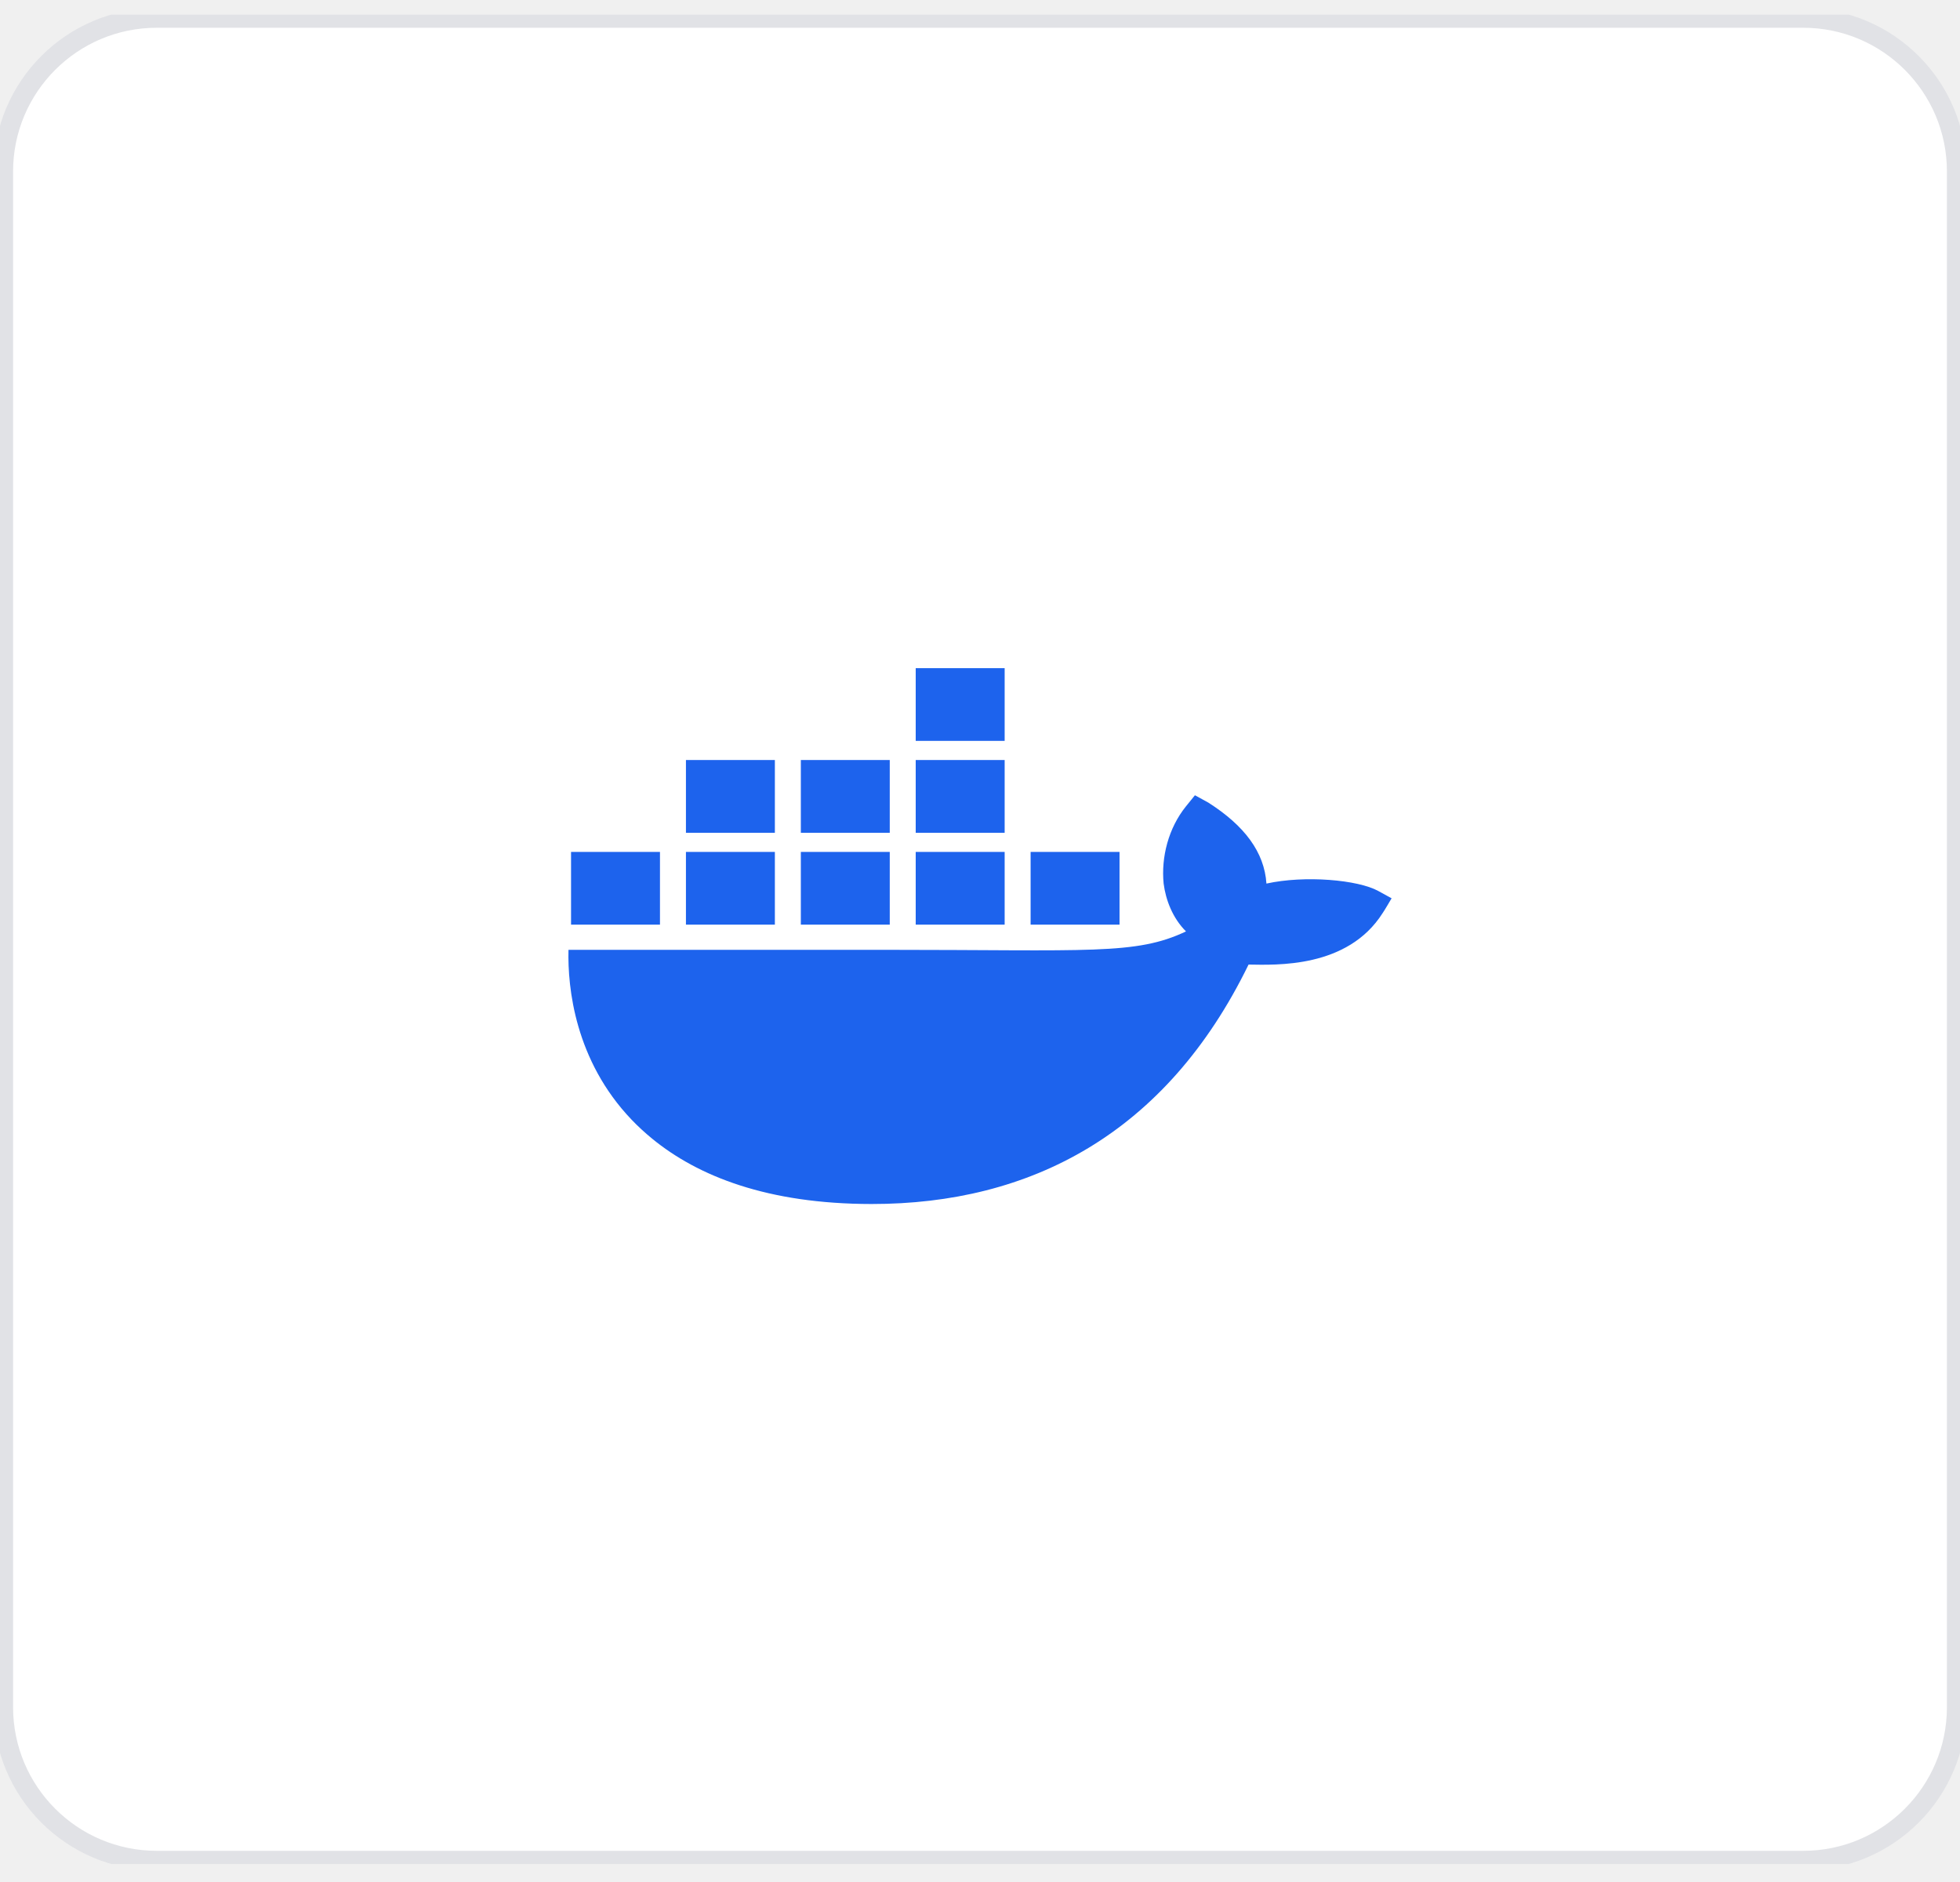
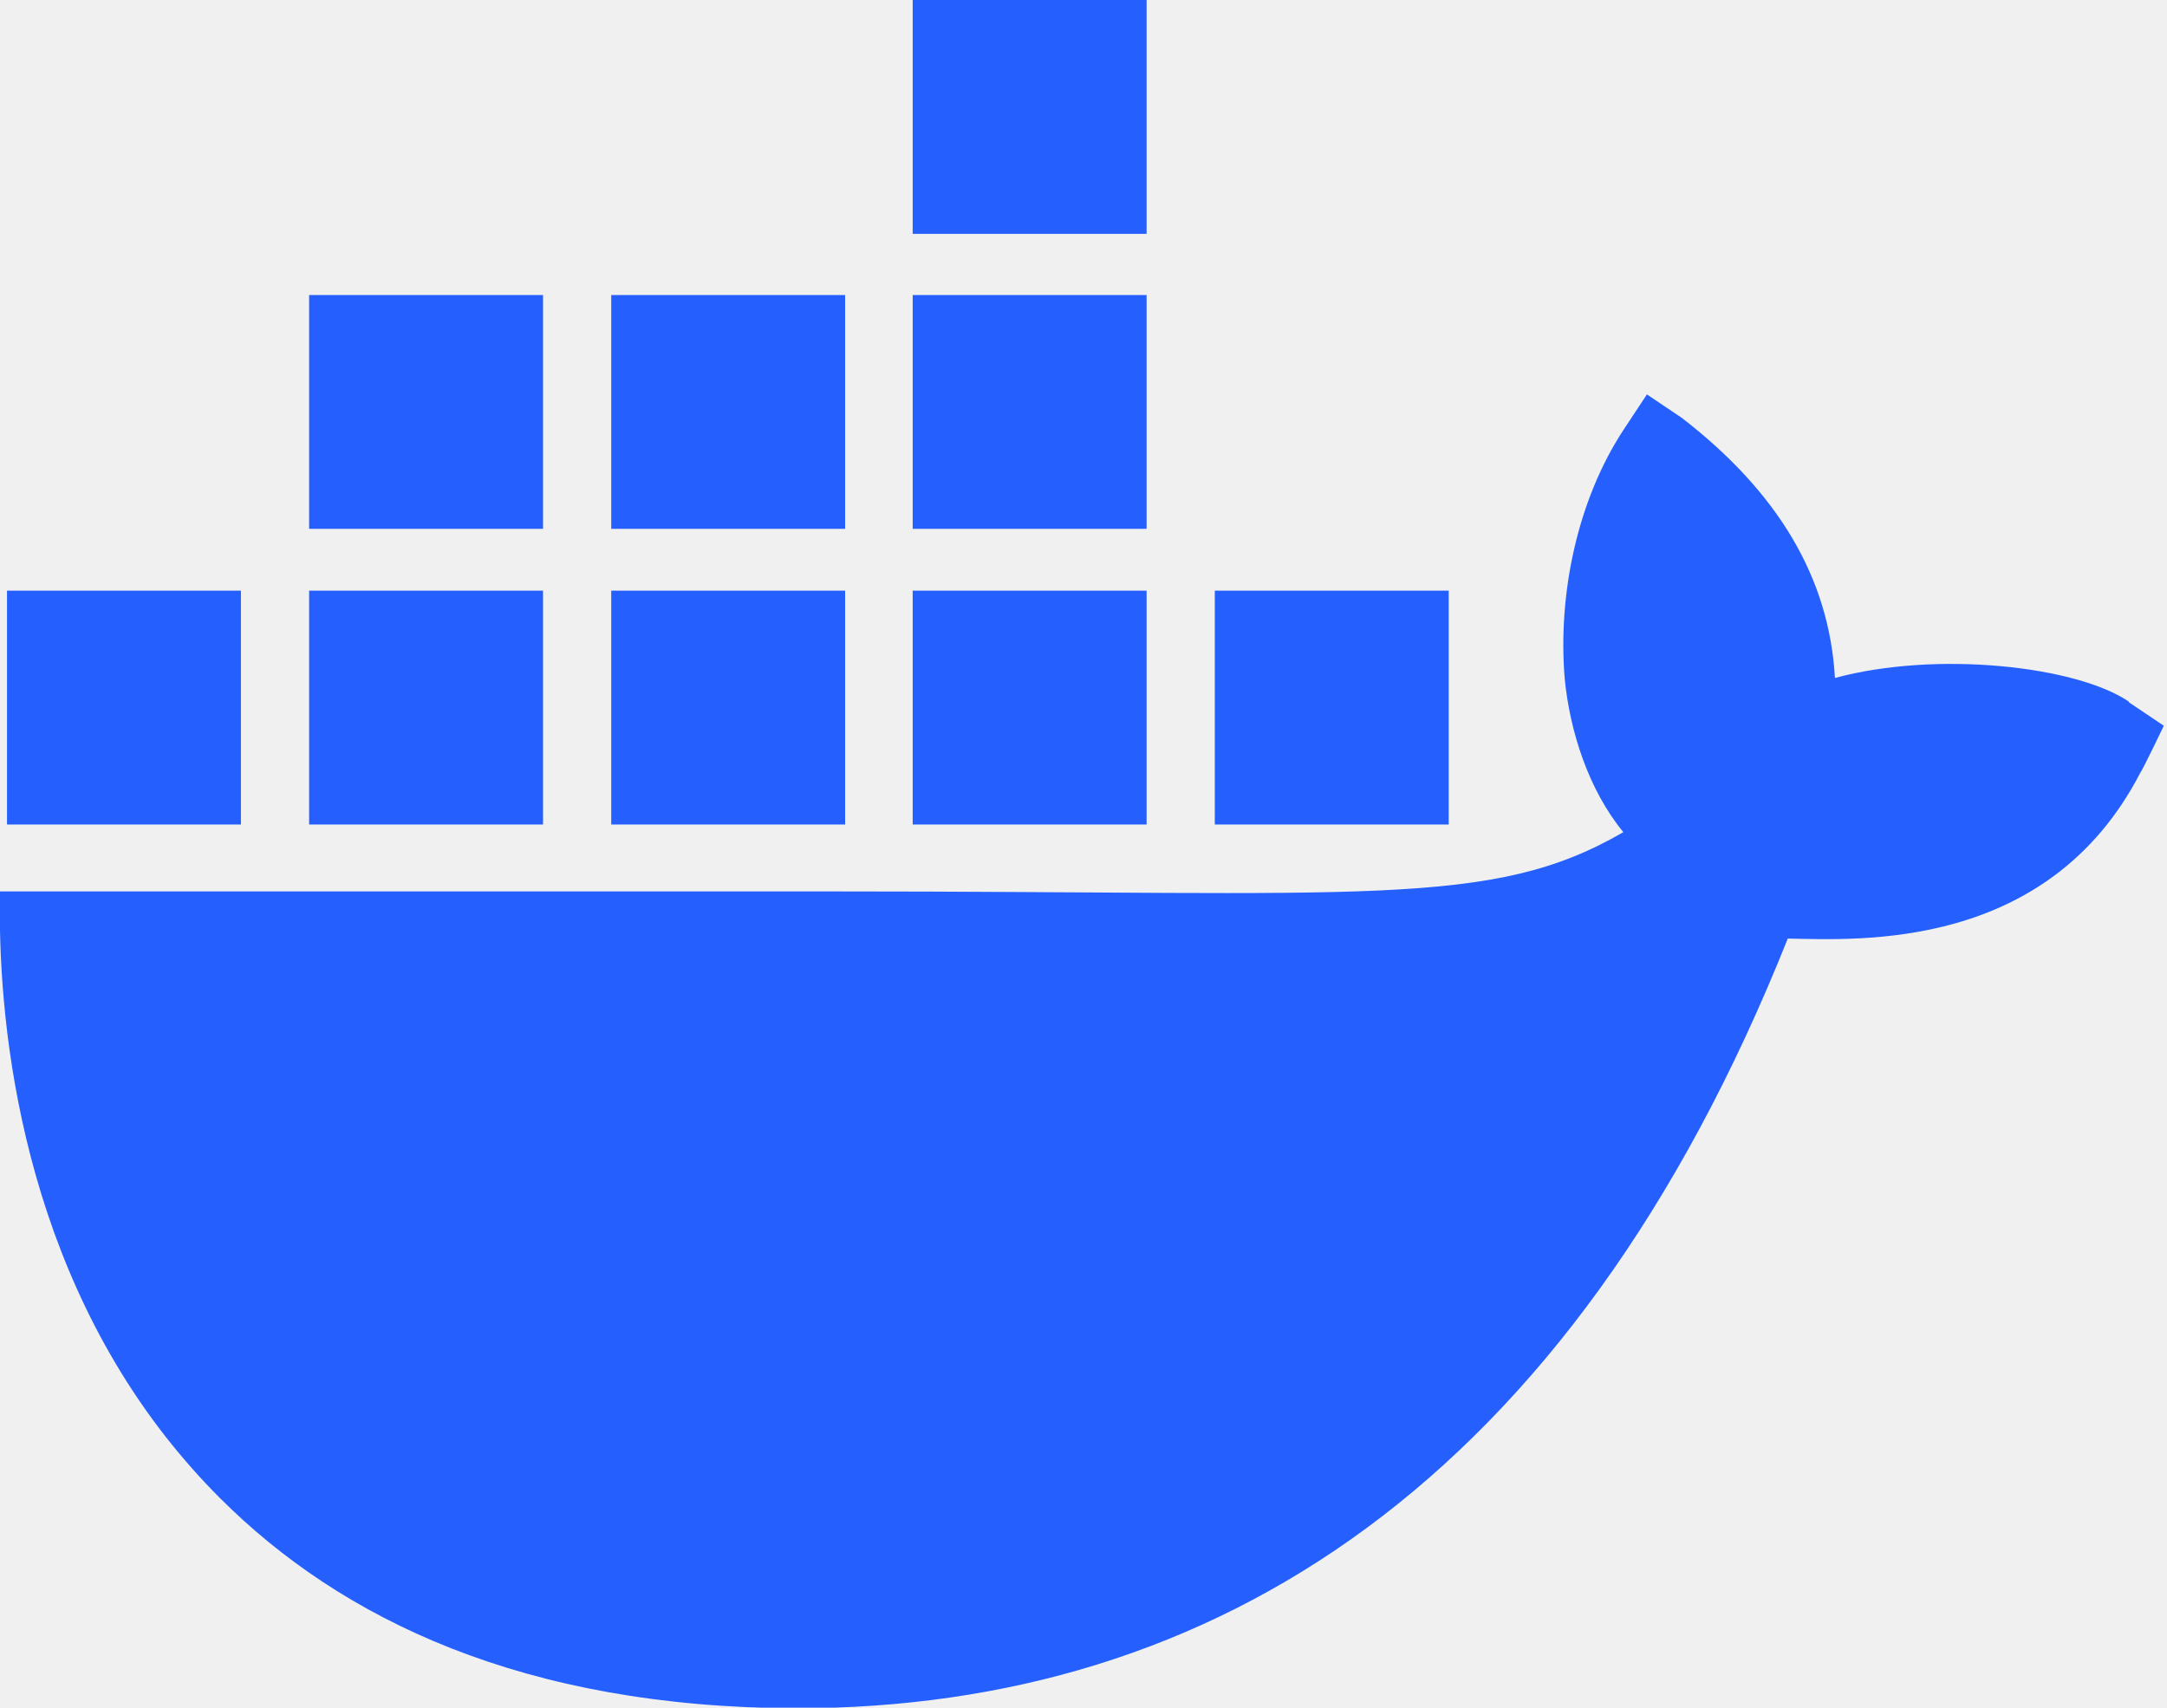
- <svg xmlns="http://www.w3.org/2000/svg" width="100" height="96" viewBox="0 0 100 96" fill="none">
-   <g clip-path="url(#clip0_572_3396)">
-     <path d="M92 0.916H8C3.674 0.916 0.167 4.423 0.167 8.749V87.077C0.167 91.403 3.674 94.91 8 94.91H92C96.326 94.91 99.833 91.403 99.833 87.077V8.749C99.833 4.423 96.326 0.916 92 0.916Z" fill="white" />
-     <path d="M92 0.916H8C3.674 0.916 0.167 4.423 0.167 8.749V87.077C0.167 91.403 3.674 94.91 8 94.91H92C96.326 94.91 99.833 91.403 99.833 87.077V8.749C99.833 4.423 96.326 0.916 92 0.916Z" stroke="#E1E2E6" />
-     <path d="M70.317 45.447C69.287 44.88 66.581 44.638 64.614 45.071C64.508 43.469 63.498 42.119 61.65 40.941L60.966 40.566L60.51 41.129C59.613 42.241 59.236 43.724 59.369 45.071C59.475 45.901 59.828 46.834 60.51 47.511C57.949 48.726 55.59 48.45 45.139 48.45H29.004C28.956 50.38 29.336 54.092 32.222 57.113C32.541 57.447 32.891 57.77 33.27 58.081C35.618 60.003 39.164 61.412 44.466 61.416C52.556 61.422 59.487 57.847 63.702 49.202C65.09 49.22 68.752 49.405 70.544 46.573C70.588 46.525 71 45.822 71 45.822L70.317 45.447ZM39.534 43.455H34.997V47.165H39.534V43.455ZM45.396 43.455H40.859V47.165H45.396V43.455ZM51.258 43.455H46.72V47.165H51.258V43.455ZM57.119 43.455H52.582V47.165H57.119V43.455ZM33.672 43.455H29.135V47.165H33.672V43.455ZM39.534 38.769H34.997V42.479H39.534V38.769ZM45.396 38.769H40.859V42.479H45.396V38.769ZM51.258 38.769H46.72V42.479H51.258V38.769ZM51.258 34.083H46.72V37.793H51.258V34.083Z" fill="#1D63ED" />
-   </g>
+ <svg xmlns="http://www.w3.org/2000/svg" id="Layer_1" version="1.1" viewBox="0 0 340 268">
  <defs>
-     <clipPath id="clip0_572_3396">
-       <rect width="100" height="94.333" fill="white" transform="translate(0 0.74939)" />
+     <style>
+       .st0 {
+         fill: none;
+       }
+ 
+       .st1 {
+         fill: #2560ff;
+       }
+ 
+       .st2 {
+         clip-path: url(#clippath);
+       }
+     </style>
+     <clipPath id="clippath">
+       <rect class="st0" width="339.5" height="268" />
    </clipPath>
  </defs>
+   <g class="st2">
+     <path class="st1" d="M334,110.1c-8.3-5.6-30.2-8-46.1-3.7-.9-15.8-9-29.2-24-40.8l-5.5-3.7-3.7,5.6c-7.2,11-10.3,25.7-9.2,39,.8,8.2,3.7,17.4,9.2,24.1-20.7,12-39.8,9.3-124.3,9.3H0c-.4,19.1,2.7,55.8,26,85.6,2.6,3.3,5.4,6.5,8.5,9.6,19,19,47.6,32.9,90.5,33,65.4,0,121.4-35.3,155.5-120.8,11.2.2,40.8,2,55.3-26,.4-.5,3.7-7.4,3.7-7.4l-5.5-3.7h0ZM85.2,92.7h-36.7v36.7h36.7v-36.7ZM132.6,92.7h-36.7v36.7h36.7v-36.7ZM179.9,92.7h-36.7v36.7h36.7v-36.7ZM227.3,92.7h-36.7v36.7h36.7v-36.7ZM37.8,92.7H1.1v36.7h36.7v-36.7ZM85.2,46.3h-36.7v36.7h36.7v-36.7ZM132.6,46.3h-36.7v36.7h36.7v-36.7ZM179.9,46.3h-36.7v36.7h36.7v-36.7ZM179.9,0h-36.7v36.7h36.7V0Z" />
+   </g>
</svg>
